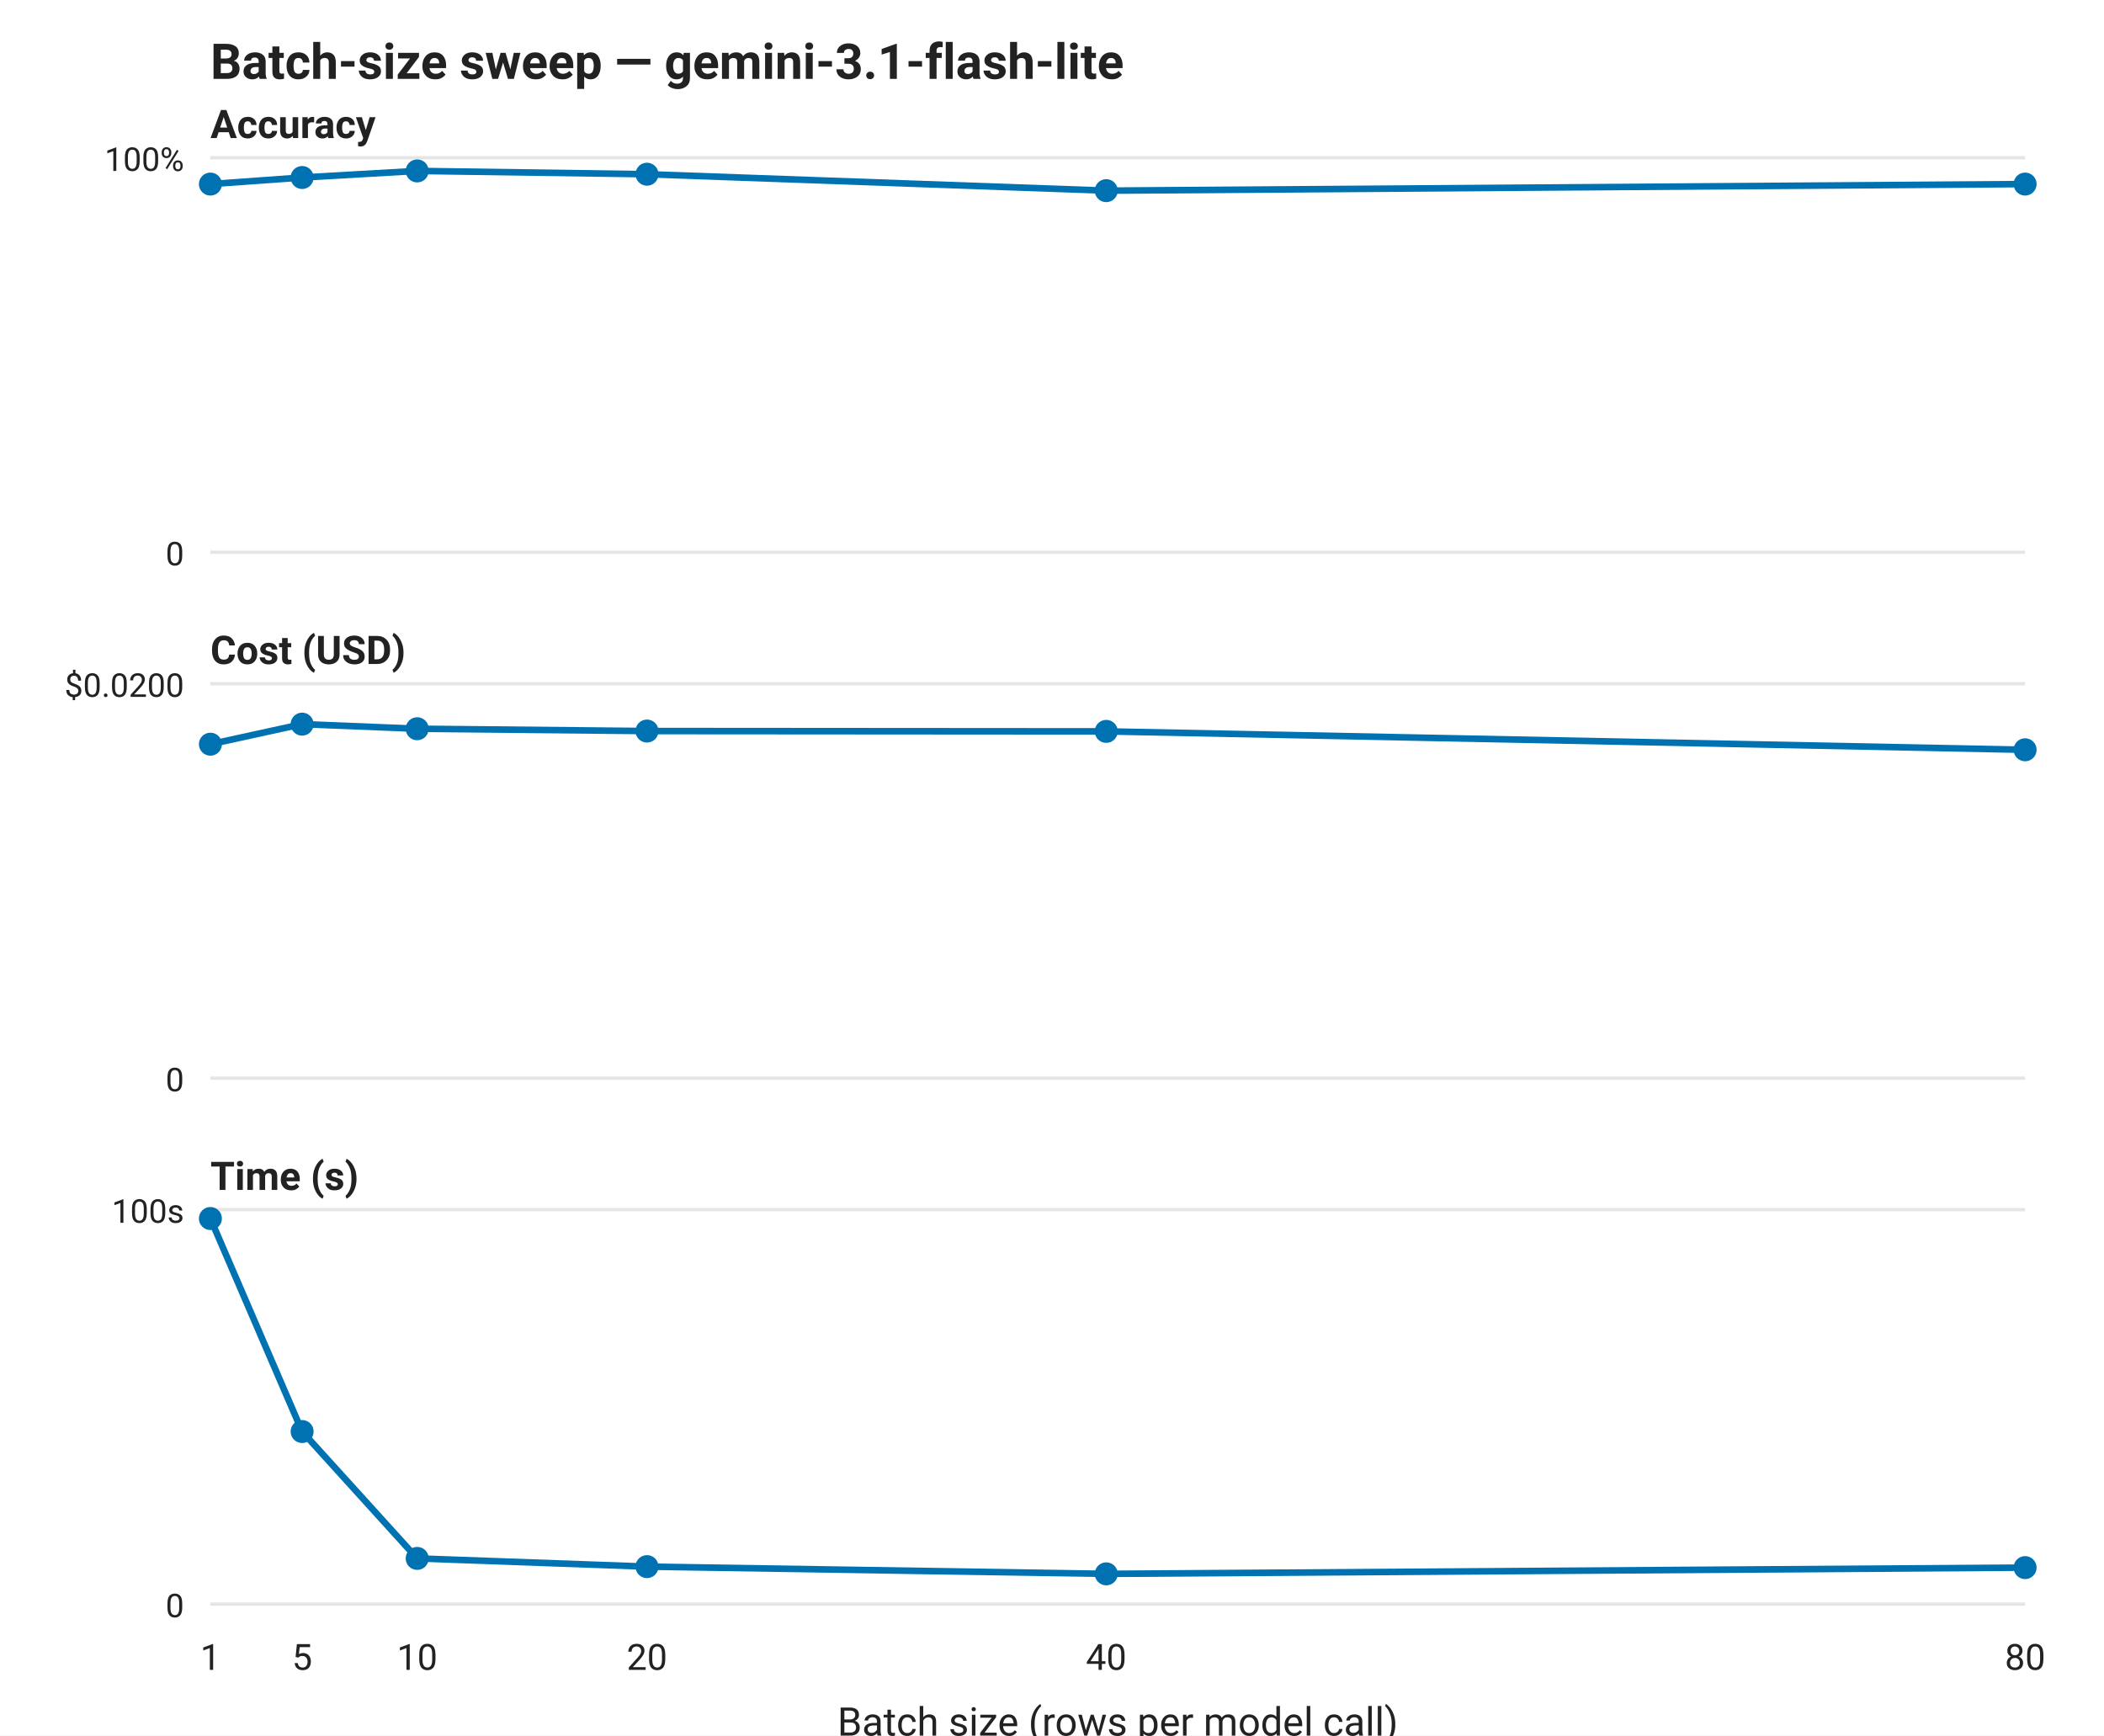
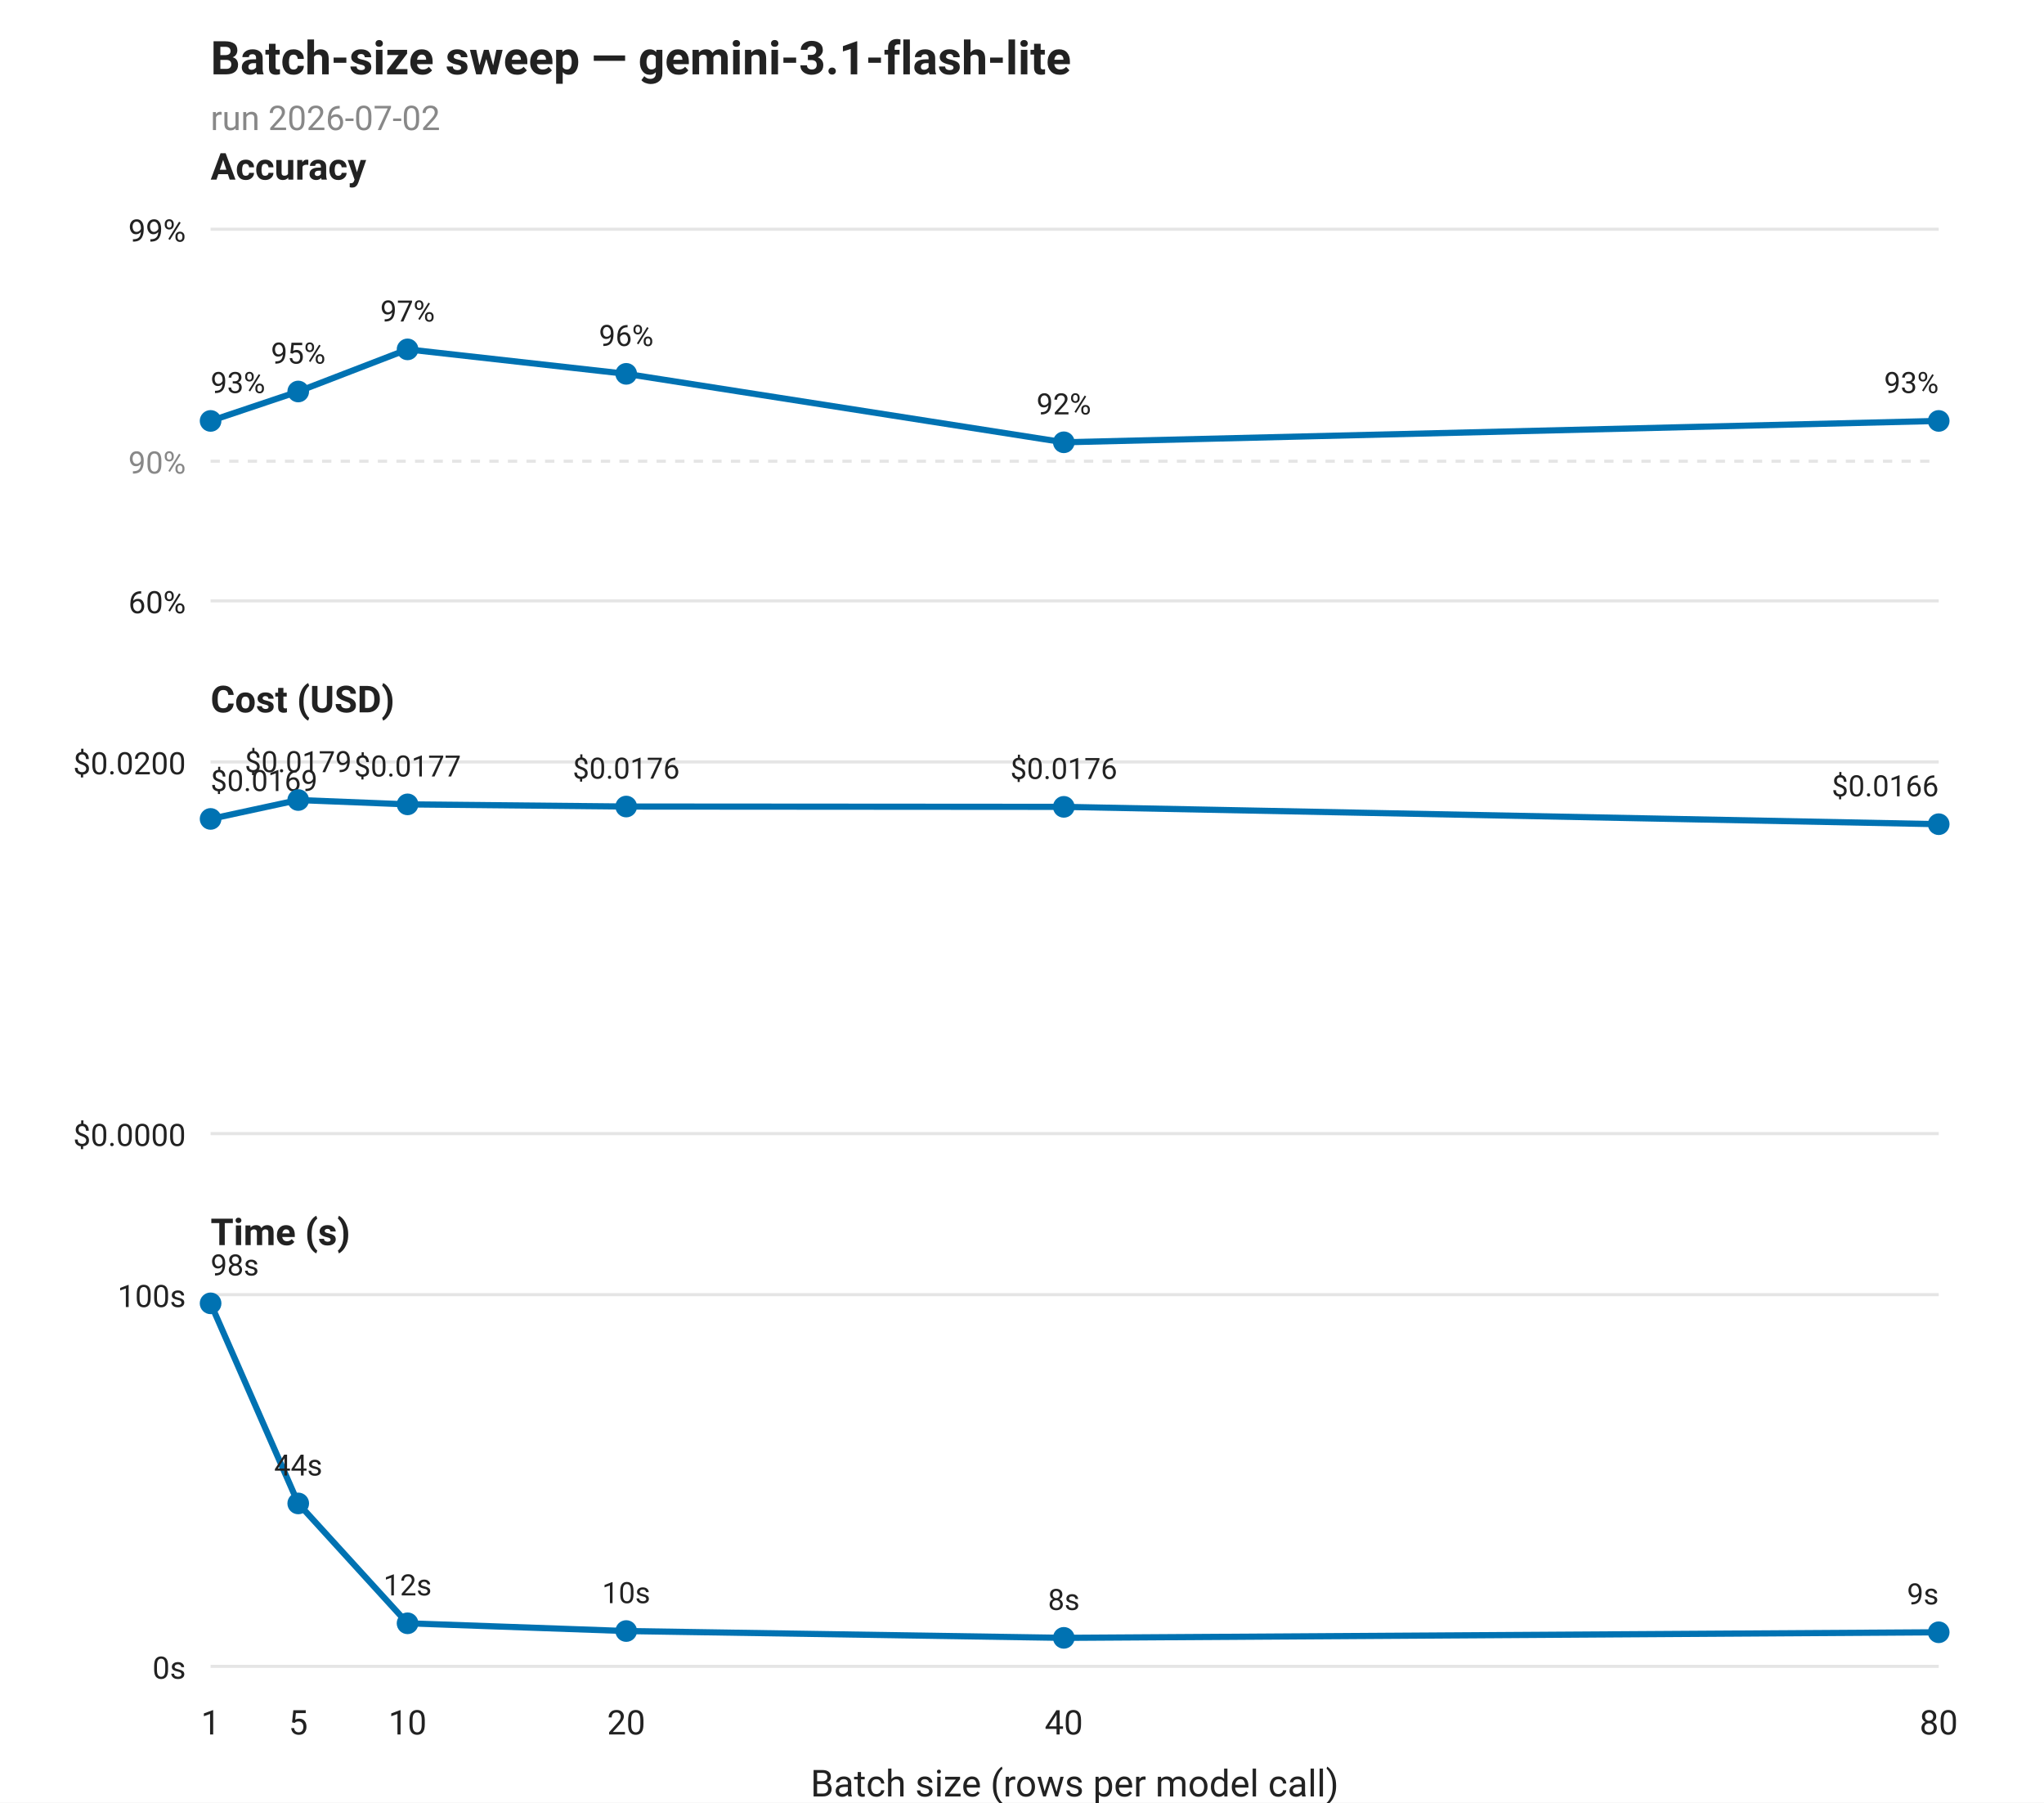
- <svg xmlns="http://www.w3.org/2000/svg" width="640" height="528" viewBox="0 0 640 528" font-family="system-ui, -apple-system, Segoe UI, Roboto, sans-serif">
-   <rect width="640" height="528" fill="#ffffff" />
-   <text x="64" y="24" font-size="15" font-weight="600" fill="#222222">Batch-size sweep — gemini-3.1-flash-lite</text>
-   <text x="64" y="42" font-size="12" font-weight="600" fill="#222222">Accuracy</text>
-   <line x1="64" y1="48" x2="616" y2="48" stroke="#e5e5e5" />
-   <line x1="64" y1="168" x2="616" y2="168" stroke="#e5e5e5" />
-   <text x="56" y="52" font-size="10" text-anchor="end" fill="#222222">100%</text>
-   <text x="56" y="172" font-size="10" text-anchor="end" fill="#222222">0</text>
-   <polyline points="64.0,56.0 91.9,54.0 126.9,52.0 196.8,53.0 336.5,58.0 616.0,56.0" fill="none" stroke="#0072B2" stroke-width="2" />
-   <circle cx="64.0" cy="56.0" r="3.5" fill="#0072B2" />
-   <circle cx="91.9" cy="54.0" r="3.5" fill="#0072B2" />
-   <circle cx="126.9" cy="52.0" r="3.5" fill="#0072B2" />
-   <circle cx="196.8" cy="53.0" r="3.5" fill="#0072B2" />
-   <circle cx="336.5" cy="58.0" r="3.5" fill="#0072B2" />
-   <circle cx="616.0" cy="56.0" r="3.5" fill="#0072B2" />
-   <text x="64" y="202" font-size="12" font-weight="600" fill="#222222">Cost (USD)</text>
-   <line x1="64" y1="208" x2="616" y2="208" stroke="#e5e5e5" />
-   <line x1="64" y1="328" x2="616" y2="328" stroke="#e5e5e5" />
-   <text x="56" y="212" font-size="10" text-anchor="end" fill="#222222">$0.0200</text>
-   <text x="56" y="332" font-size="10" text-anchor="end" fill="#222222">0</text>
-   <polyline points="64.0,226.4 91.9,220.3 126.9,221.7 196.8,222.4 336.5,222.5 616.0,228.1" fill="none" stroke="#0072B2" stroke-width="2" />
-   <circle cx="64.0" cy="226.4" r="3.5" fill="#0072B2" />
-   <circle cx="91.9" cy="220.3" r="3.5" fill="#0072B2" />
-   <circle cx="126.9" cy="221.7" r="3.5" fill="#0072B2" />
-   <circle cx="196.8" cy="222.4" r="3.5" fill="#0072B2" />
-   <circle cx="336.5" cy="222.5" r="3.5" fill="#0072B2" />
-   <circle cx="616.0" cy="228.1" r="3.5" fill="#0072B2" />
-   <text x="64" y="362" font-size="12" font-weight="600" fill="#222222">Time (s)</text>
-   <line x1="64" y1="368" x2="616" y2="368" stroke="#e5e5e5" />
-   <line x1="64" y1="488" x2="616" y2="488" stroke="#e5e5e5" />
-   <text x="56" y="372" font-size="10" text-anchor="end" fill="#222222">100s</text>
-   <text x="56" y="492" font-size="10" text-anchor="end" fill="#222222">0</text>
-   <polyline points="64.0,370.7 91.9,435.5 126.9,474.1 196.8,476.6 336.5,478.8 616.0,476.9" fill="none" stroke="#0072B2" stroke-width="2" />
-   <circle cx="64.0" cy="370.7" r="3.5" fill="#0072B2" />
-   <circle cx="91.9" cy="435.5" r="3.5" fill="#0072B2" />
-   <circle cx="126.9" cy="474.1" r="3.5" fill="#0072B2" />
-   <circle cx="196.8" cy="476.6" r="3.5" fill="#0072B2" />
-   <circle cx="336.5" cy="478.8" r="3.5" fill="#0072B2" />
-   <circle cx="616.0" cy="476.9" r="3.5" fill="#0072B2" />
-   <text x="64.0" y="508" font-size="11" text-anchor="middle" fill="#222222">1</text>
-   <text x="91.9" y="508" font-size="11" text-anchor="middle" fill="#222222">5</text>
-   <text x="126.9" y="508" font-size="11" text-anchor="middle" fill="#222222">10</text>
-   <text x="196.8" y="508" font-size="11" text-anchor="middle" fill="#222222">20</text>
-   <text x="336.5" y="508" font-size="11" text-anchor="middle" fill="#222222">40</text>
-   <text x="616.0" y="508" font-size="11" text-anchor="middle" fill="#222222">80</text>
-   <text x="340" y="528" font-size="12" text-anchor="middle" fill="#222222">Batch size (rows per model call)</text>
+ <svg xmlns="http://www.w3.org/2000/svg" width="660" height="582" viewBox="0 0 660 582" font-family="system-ui, -apple-system, Segoe UI, Roboto, sans-serif">
+   <rect width="660" height="582" fill="#ffffff" />
+   <text x="68" y="24" font-size="15" font-weight="600" fill="#222222">Batch-size sweep — gemini-3.1-flash-lite</text>
+   <text x="68" y="42" font-size="11" fill="#888888">run 2026-07-02</text>
+   <text x="68" y="58" font-size="12" font-weight="600" fill="#222222">Accuracy</text>
+   <line x1="68" y1="74" x2="626" y2="74" stroke="#e5e5e5" />
+   <line x1="68" y1="194" x2="626" y2="194" stroke="#e5e5e5" />
+   <text x="60" y="78" font-size="10" text-anchor="end" fill="#222222">99%</text>
+   <text x="60" y="198" font-size="10" text-anchor="end" fill="#222222">60%</text>
+   <line x1="68" y1="148.9" x2="626" y2="148.9" stroke="#e5e5e5" stroke-dasharray="3 3" />
+   <text x="60" y="152.9" font-size="10" text-anchor="end" fill="#888888">90%</text>
+   <polyline points="68.0,135.9 96.3,126.4 131.6,112.8 202.2,120.7 343.5,142.8 626.0,135.9" fill="none" stroke="#0072B2" stroke-width="2" />
+   <circle cx="68.0" cy="135.9" r="3.5" fill="#0072B2" />
+   <text x="68.0" y="126.9" font-size="9.5" text-anchor="start" fill="#222222">93%</text>
+   <circle cx="96.3" cy="126.4" r="3.5" fill="#0072B2" />
+   <text x="96.3" y="117.4" font-size="9.5" text-anchor="middle" fill="#222222">95%</text>
+   <circle cx="131.6" cy="112.8" r="3.5" fill="#0072B2" />
+   <text x="131.6" y="103.8" font-size="9.5" text-anchor="middle" fill="#222222">97%</text>
+   <circle cx="202.2" cy="120.7" r="3.5" fill="#0072B2" />
+   <text x="202.2" y="111.7" font-size="9.5" text-anchor="middle" fill="#222222">96%</text>
+   <circle cx="343.5" cy="142.8" r="3.5" fill="#0072B2" />
+   <text x="343.5" y="133.8" font-size="9.5" text-anchor="middle" fill="#222222">92%</text>
+   <circle cx="626.0" cy="135.9" r="3.5" fill="#0072B2" />
+   <text x="626.0" y="126.9" font-size="9.5" text-anchor="end" fill="#222222">93%</text>
+   <text x="68" y="230" font-size="12" font-weight="600" fill="#222222">Cost (USD)</text>
+   <line x1="68" y1="246" x2="626" y2="246" stroke="#e5e5e5" />
+   <line x1="68" y1="366" x2="626" y2="366" stroke="#e5e5e5" />
+   <text x="60" y="250" font-size="10" text-anchor="end" fill="#222222">$0.0200</text>
+   <text x="60" y="370" font-size="10" text-anchor="end" fill="#222222">$0.0000</text>
+   <polyline points="68.0,264.4 96.3,258.3 131.6,259.7 202.2,260.4 343.5,260.5 626.0,266.1" fill="none" stroke="#0072B2" stroke-width="2" />
+   <circle cx="68.0" cy="264.4" r="3.5" fill="#0072B2" />
+   <text x="68.0" y="255.4" font-size="9.5" text-anchor="start" fill="#222222">$0.0169</text>
+   <circle cx="96.3" cy="258.3" r="3.5" fill="#0072B2" />
+   <text x="96.3" y="249.3" font-size="9.5" text-anchor="middle" fill="#222222">$0.0179</text>
+   <circle cx="131.6" cy="259.7" r="3.5" fill="#0072B2" />
+   <text x="131.6" y="250.7" font-size="9.5" text-anchor="middle" fill="#222222">$0.0177</text>
+   <circle cx="202.2" cy="260.4" r="3.5" fill="#0072B2" />
+   <text x="202.2" y="251.4" font-size="9.5" text-anchor="middle" fill="#222222">$0.0176</text>
+   <circle cx="343.5" cy="260.5" r="3.5" fill="#0072B2" />
+   <text x="343.5" y="251.5" font-size="9.5" text-anchor="middle" fill="#222222">$0.0176</text>
+   <circle cx="626.0" cy="266.1" r="3.5" fill="#0072B2" />
+   <text x="626.0" y="257.1" font-size="9.5" text-anchor="end" fill="#222222">$0.0166</text>
+   <text x="68" y="402" font-size="12" font-weight="600" fill="#222222">Time (s)</text>
+   <line x1="68" y1="418" x2="626" y2="418" stroke="#e5e5e5" />
+   <line x1="68" y1="538" x2="626" y2="538" stroke="#e5e5e5" />
+   <text x="60" y="422" font-size="10" text-anchor="end" fill="#222222">100s</text>
+   <text x="60" y="542" font-size="10" text-anchor="end" fill="#222222">0s</text>
+   <polyline points="68.0,420.8 96.3,485.4 131.6,524.1 202.2,526.6 343.5,528.8 626.0,527.0" fill="none" stroke="#0072B2" stroke-width="2" />
+   <circle cx="68.0" cy="420.8" r="3.5" fill="#0072B2" />
+   <text x="68.0" y="411.8" font-size="9.5" text-anchor="start" fill="#222222">98s</text>
+   <circle cx="96.3" cy="485.4" r="3.5" fill="#0072B2" />
+   <text x="96.3" y="476.4" font-size="9.5" text-anchor="middle" fill="#222222">44s</text>
+   <circle cx="131.6" cy="524.1" r="3.5" fill="#0072B2" />
+   <text x="131.6" y="515.1" font-size="9.5" text-anchor="middle" fill="#222222">12s</text>
+   <circle cx="202.2" cy="526.6" r="3.5" fill="#0072B2" />
+   <text x="202.2" y="517.6" font-size="9.5" text-anchor="middle" fill="#222222">10s</text>
+   <circle cx="343.5" cy="528.8" r="3.5" fill="#0072B2" />
+   <text x="343.5" y="519.8" font-size="9.5" text-anchor="middle" fill="#222222">8s</text>
+   <circle cx="626.0" cy="527.0" r="3.5" fill="#0072B2" />
+   <text x="626.0" y="518.0" font-size="9.5" text-anchor="end" fill="#222222">9s</text>
+   <text x="68.0" y="560" font-size="11" text-anchor="middle" fill="#222222">1</text>
+   <text x="96.3" y="560" font-size="11" text-anchor="middle" fill="#222222">5</text>
+   <text x="131.6" y="560" font-size="11" text-anchor="middle" fill="#222222">10</text>
+   <text x="202.2" y="560" font-size="11" text-anchor="middle" fill="#222222">20</text>
+   <text x="343.5" y="560" font-size="11" text-anchor="middle" fill="#222222">40</text>
+   <text x="626.0" y="560" font-size="11" text-anchor="middle" fill="#222222">80</text>
+   <text x="347" y="580" font-size="12" text-anchor="middle" fill="#222222">Batch size (rows per model call)</text>
</svg>
